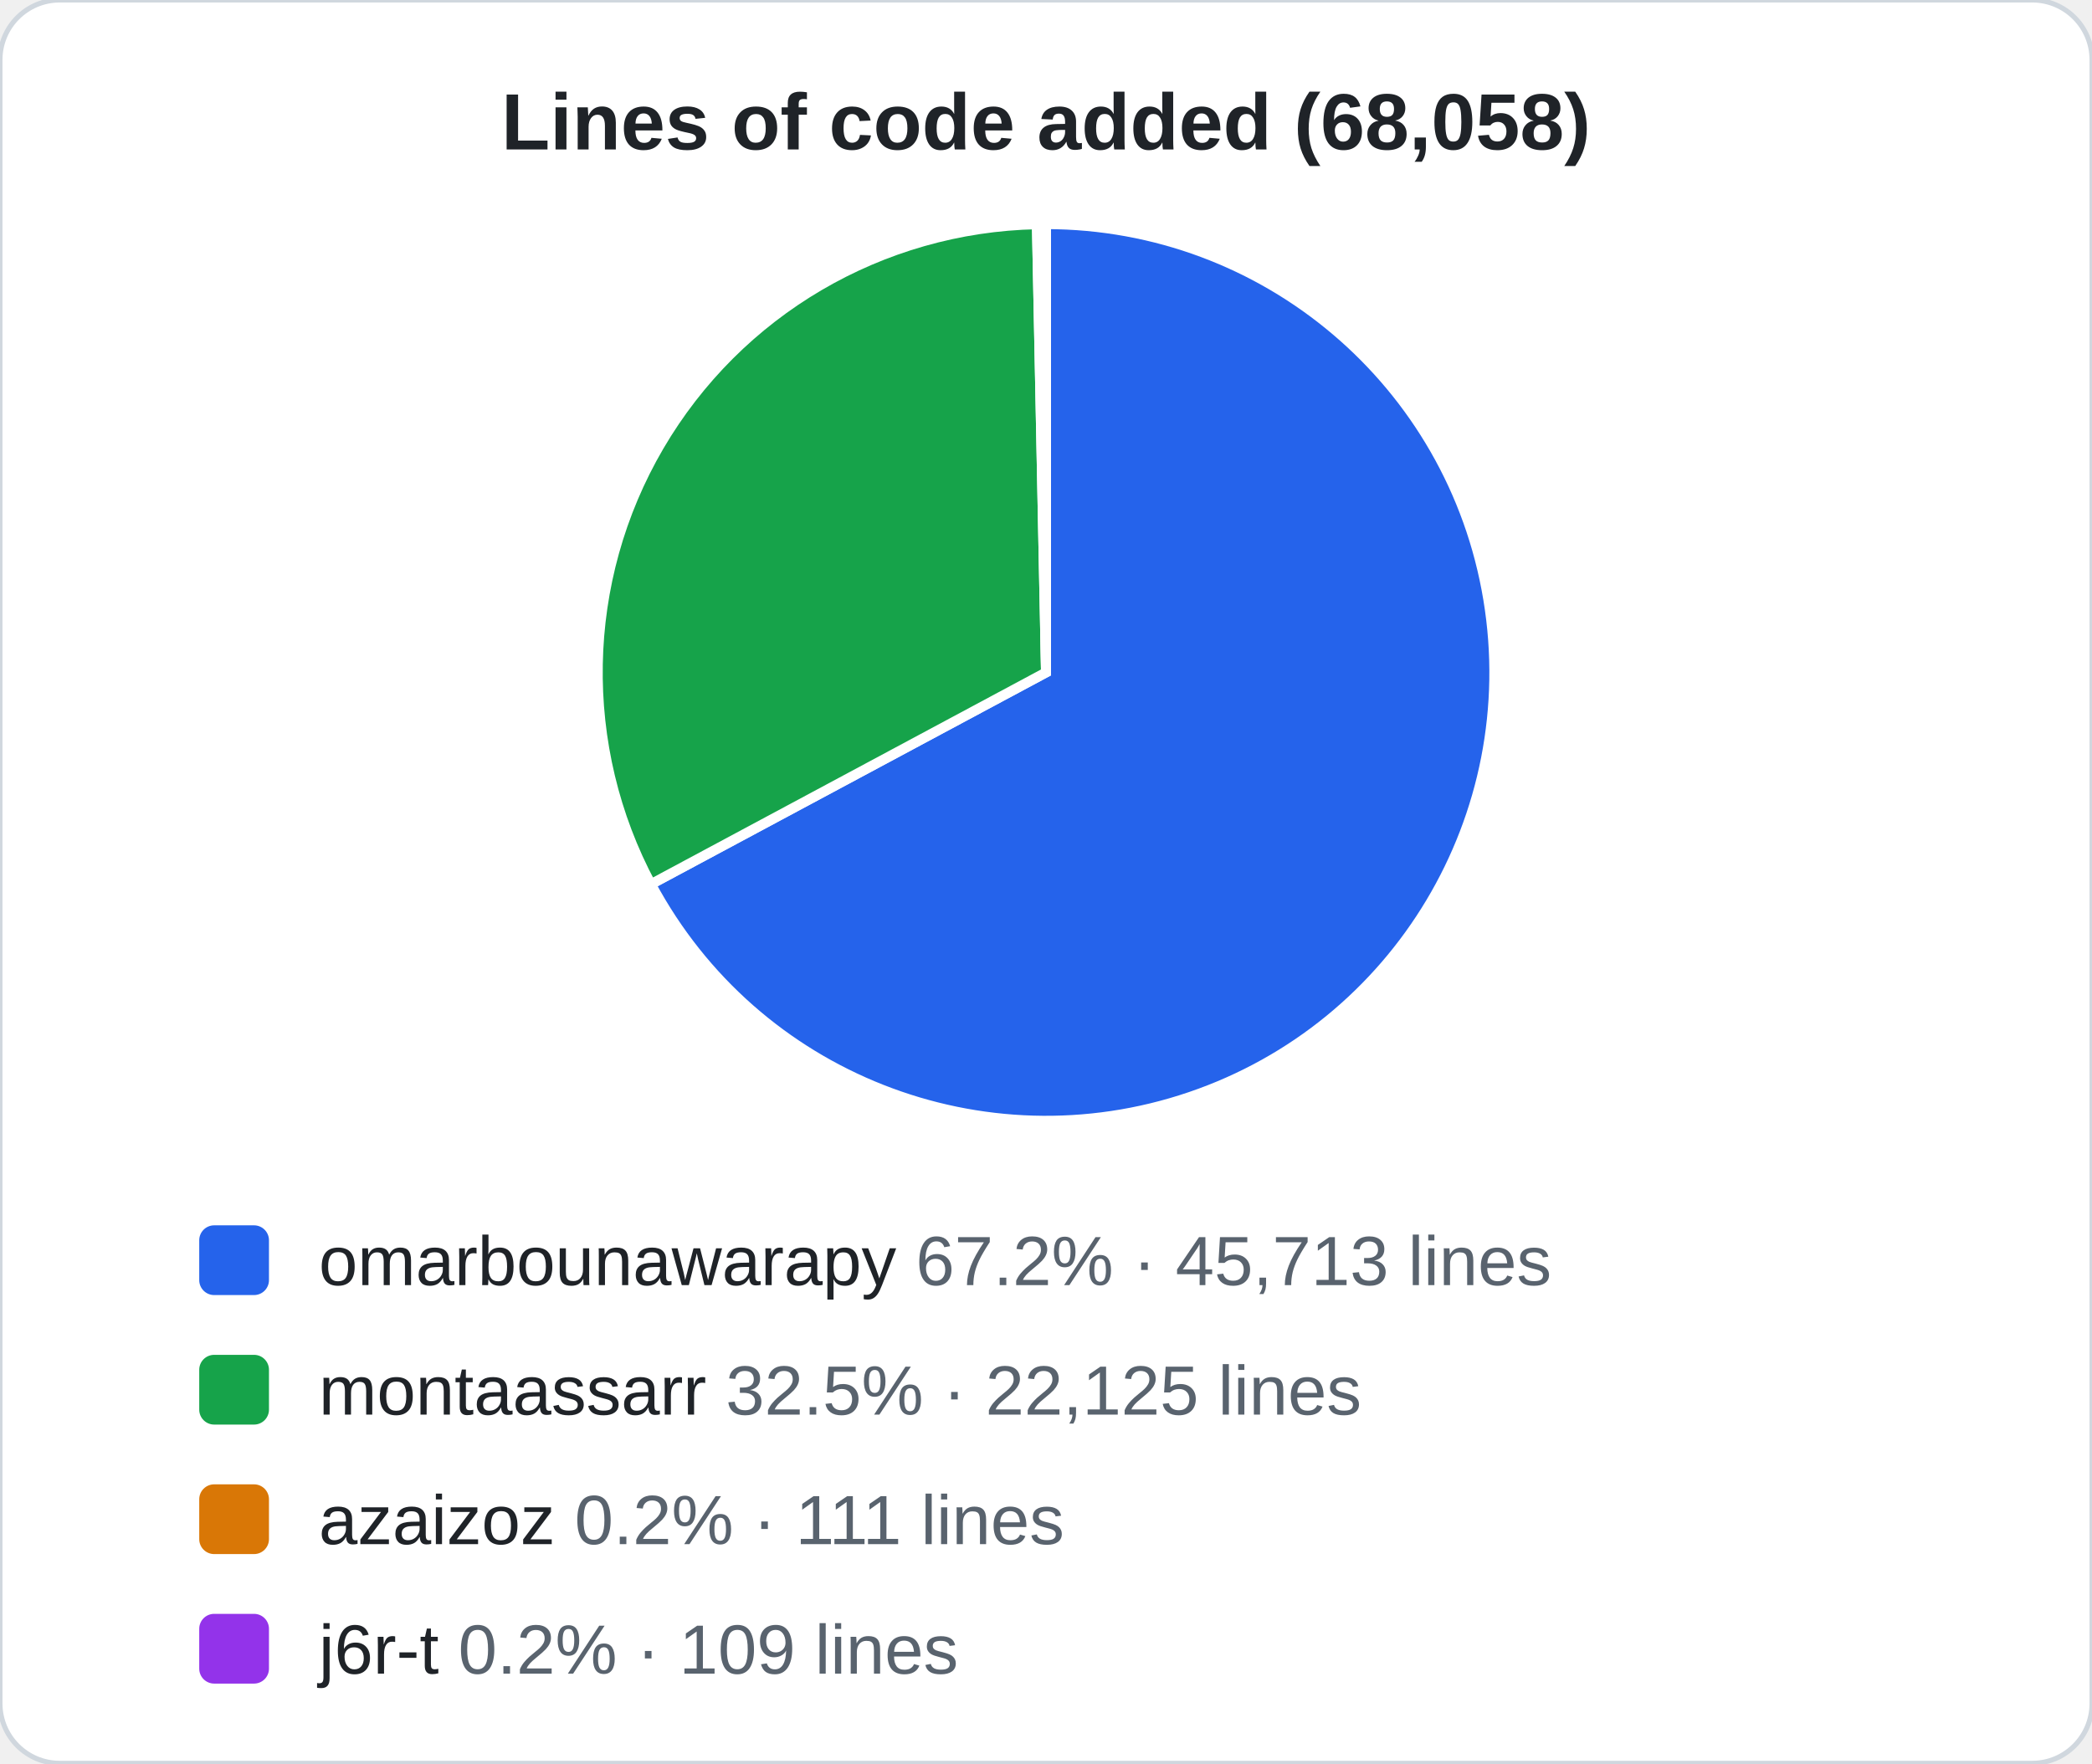
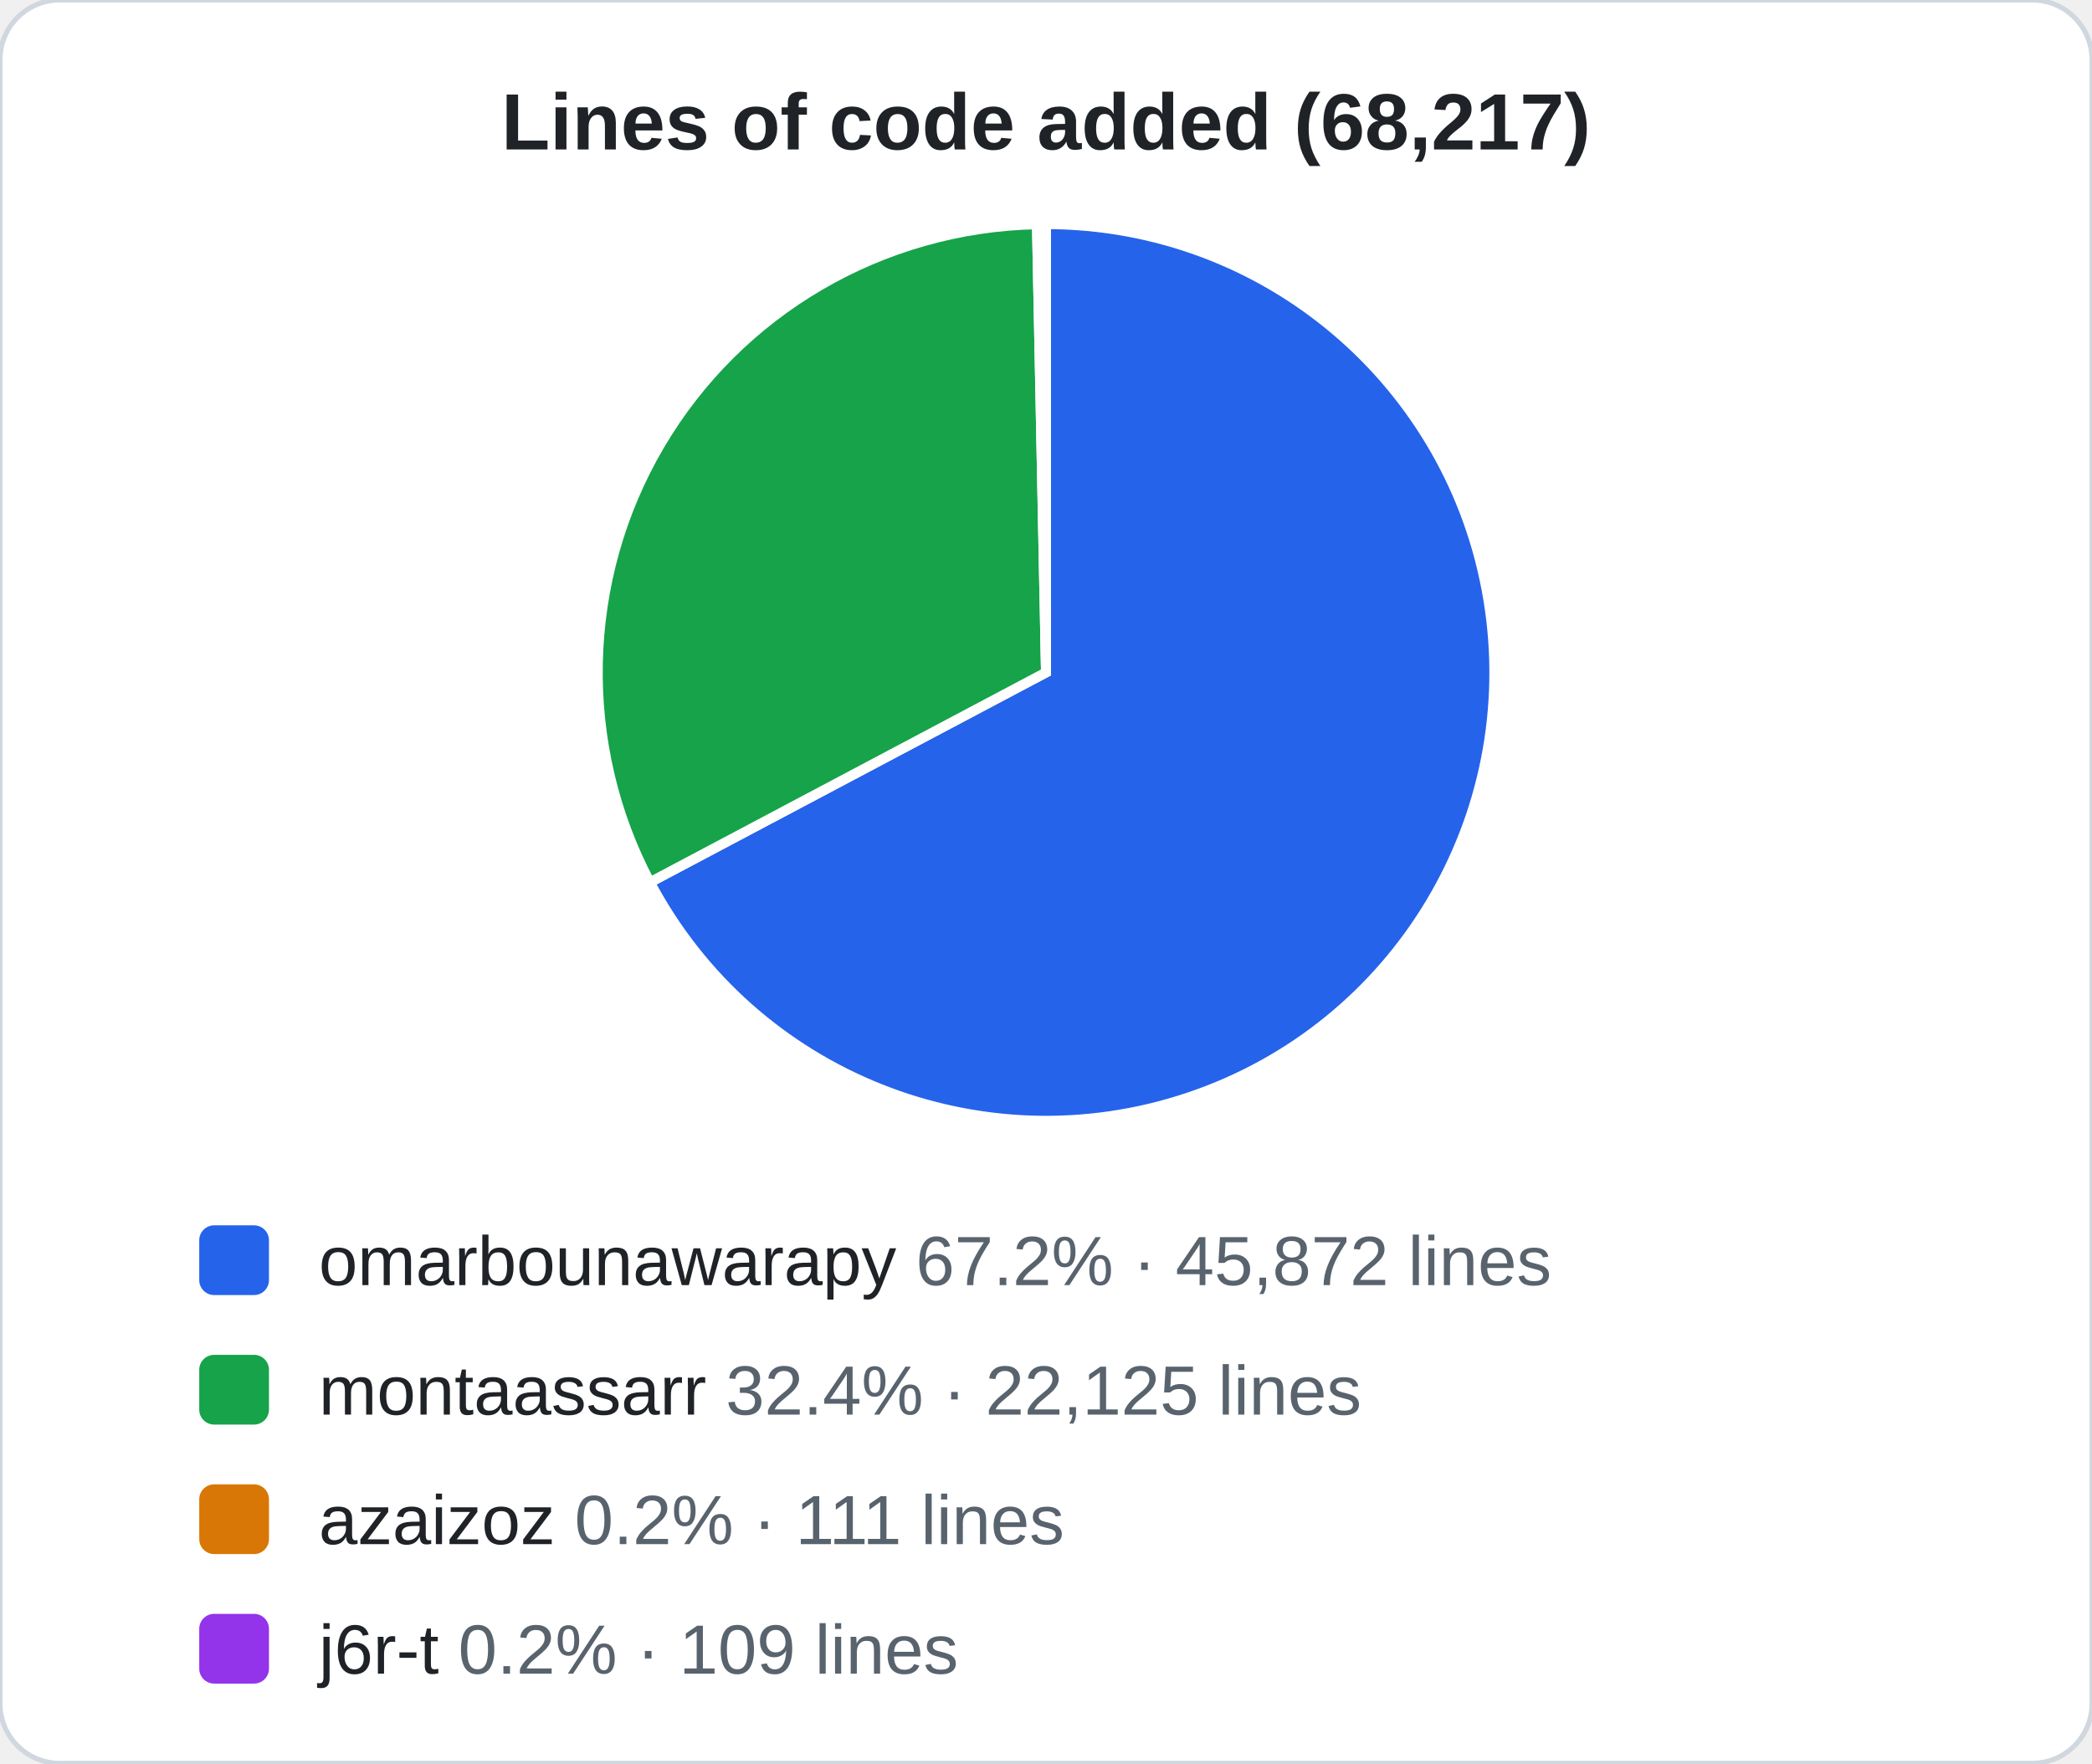
<svg xmlns="http://www.w3.org/2000/svg" width="420" height="354" viewBox="0 0 420 354" role="img" aria-labelledby="t">
  <rect width="420" height="354" rx="12" fill="#ffffff" stroke="#d0d7de" />
-   <text x="210" y="30" text-anchor="middle" font-family="Arial,Helvetica,sans-serif" font-size="16" font-weight="700" fill="#1f2328">Lines of code added (68,058)</text>
-   <path d="M210.0,135.0 L210.00,45.00 A90,90 0 1 1 130.68,177.52 Z" fill="#2563eb" stroke="#ffffff" stroke-width="2" />
+   <text x="210" y="30" text-anchor="middle" font-family="Arial,Helvetica,sans-serif" font-size="16" font-weight="700" fill="#1f2328">Lines of code added (68,217)</text>
+   <path d="M210.0,135.0 L210.00,45.00 A90,90 0 1 1 130.48,177.14 Z" fill="#2563eb" stroke="#ffffff" stroke-width="2" />
  <rect x="40" y="246" width="14" height="14" rx="3" fill="#2563eb" />
-   <text x="64" y="258" font-family="Arial,Helvetica,sans-serif" font-size="14" fill="#1f2328">omarbounawarapy <tspan fill="#59636e">67.2% · 45,713 lines</tspan>
+   <text x="64" y="258" font-family="Arial,Helvetica,sans-serif" font-size="14" fill="#1f2328">omarbounawarapy <tspan fill="#59636e">67.2% · 45,872 lines</tspan>
  </text>
-   <path d="M210.0,135.0 L130.68,177.52 A90,90 0 0 1 208.17,45.02 Z" fill="#16a34a" stroke="#ffffff" stroke-width="2" />
+   <path d="M210.0,135.0 L130.48,177.14 A90,90 0 0 1 208.18,45.02 Z" fill="#16a34a" stroke="#ffffff" stroke-width="2" />
  <rect x="40" y="272" width="14" height="14" rx="3" fill="#16a34a" />
-   <text x="64" y="284" font-family="Arial,Helvetica,sans-serif" font-size="14" fill="#1f2328">montaassarr <tspan fill="#59636e">32.5% · 22,125 lines</tspan>
+   <text x="64" y="284" font-family="Arial,Helvetica,sans-serif" font-size="14" fill="#1f2328">montaassarr <tspan fill="#59636e">32.4% · 22,125 lines</tspan>
  </text>
-   <path d="M210.0,135.0 L208.17,45.02 A90,90 0 0 1 209.09,45.00 Z" fill="#d97706" stroke="#ffffff" stroke-width="2" />
+   <path d="M210.0,135.0 L208.18,45.02 A90,90 0 0 1 209.10,45.00 Z" fill="#d97706" stroke="#ffffff" stroke-width="2" />
  <rect x="40" y="298" width="14" height="14" rx="3" fill="#d97706" />
  <text x="64" y="310" font-family="Arial,Helvetica,sans-serif" font-size="14" fill="#1f2328">azaizoz <tspan fill="#59636e">0.2% · 111 lines</tspan>
  </text>
-   <path d="M210.0,135.0 L209.09,45.00 A90,90 0 0 1 210.00,45.00 Z" fill="#9333ea" stroke="#ffffff" stroke-width="2" />
+   <path d="M210.0,135.0 L209.10,45.00 A90,90 0 0 1 210.00,45.00 Z" fill="#9333ea" stroke="#ffffff" stroke-width="2" />
  <rect x="40" y="324" width="14" height="14" rx="3" fill="#9333ea" />
  <text x="64" y="336" font-family="Arial,Helvetica,sans-serif" font-size="14" fill="#1f2328">j6r-t <tspan fill="#59636e">0.2% · 109 lines</tspan>
  </text>
</svg>
